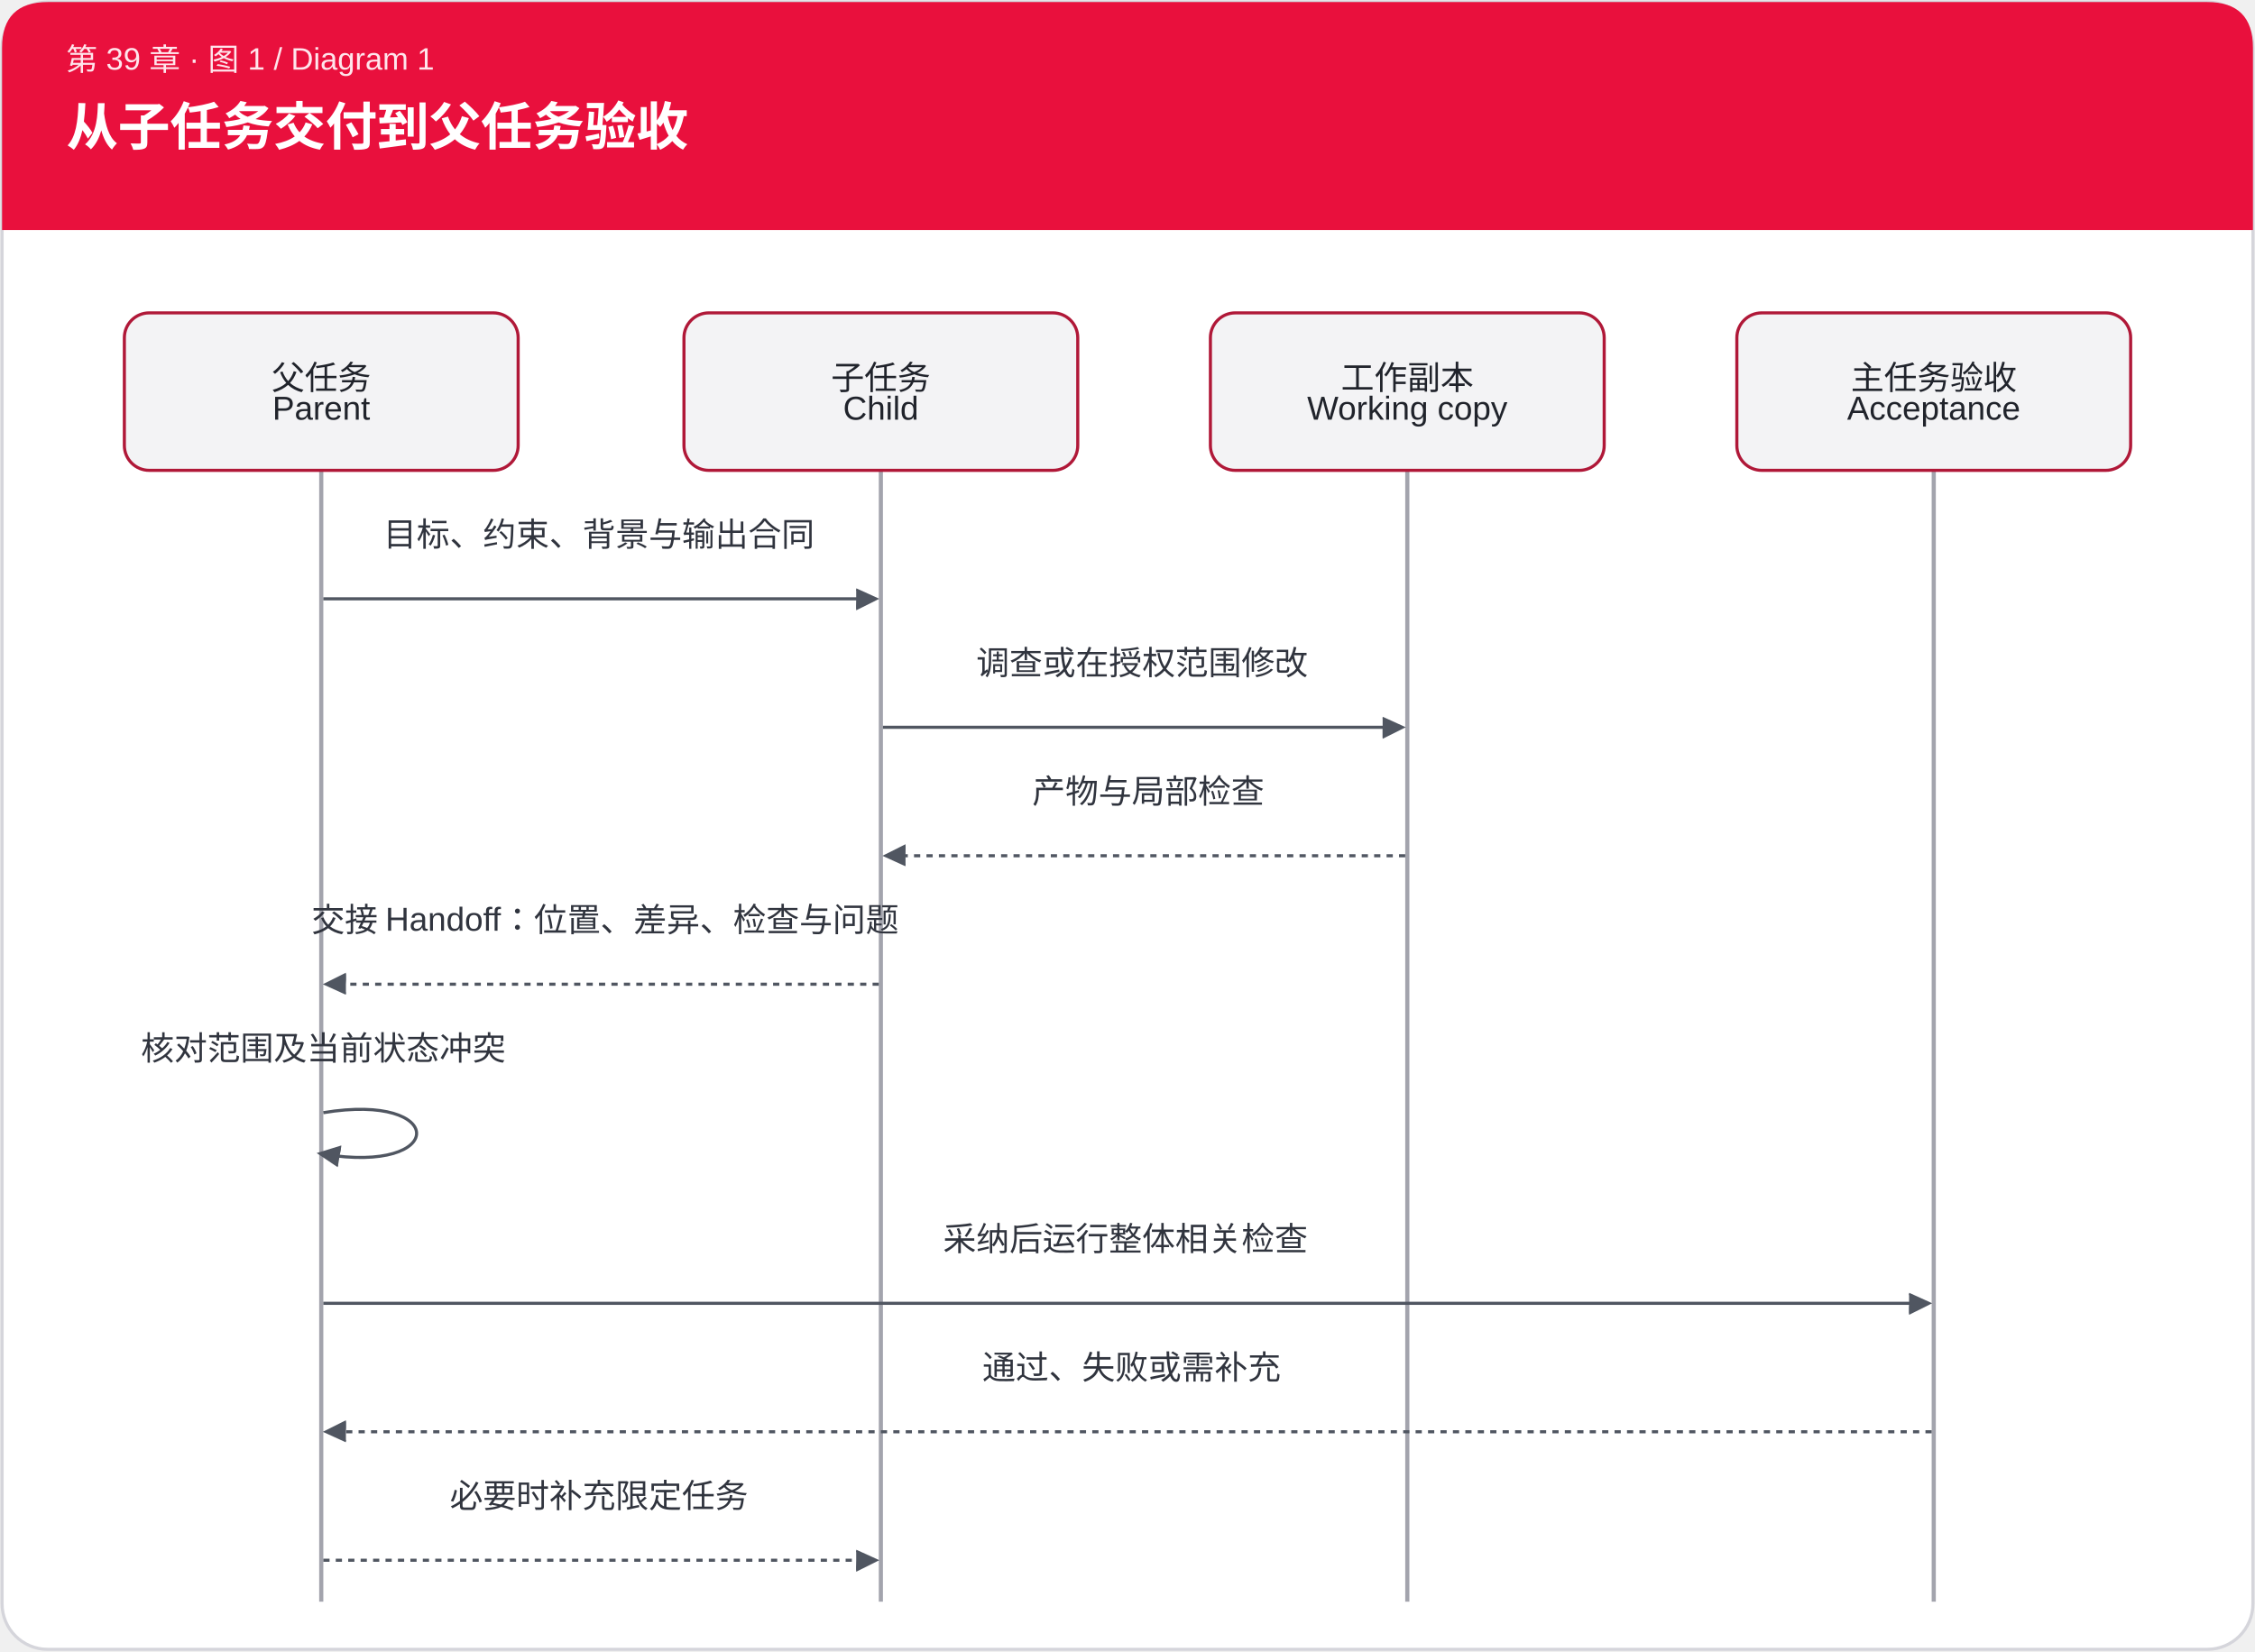
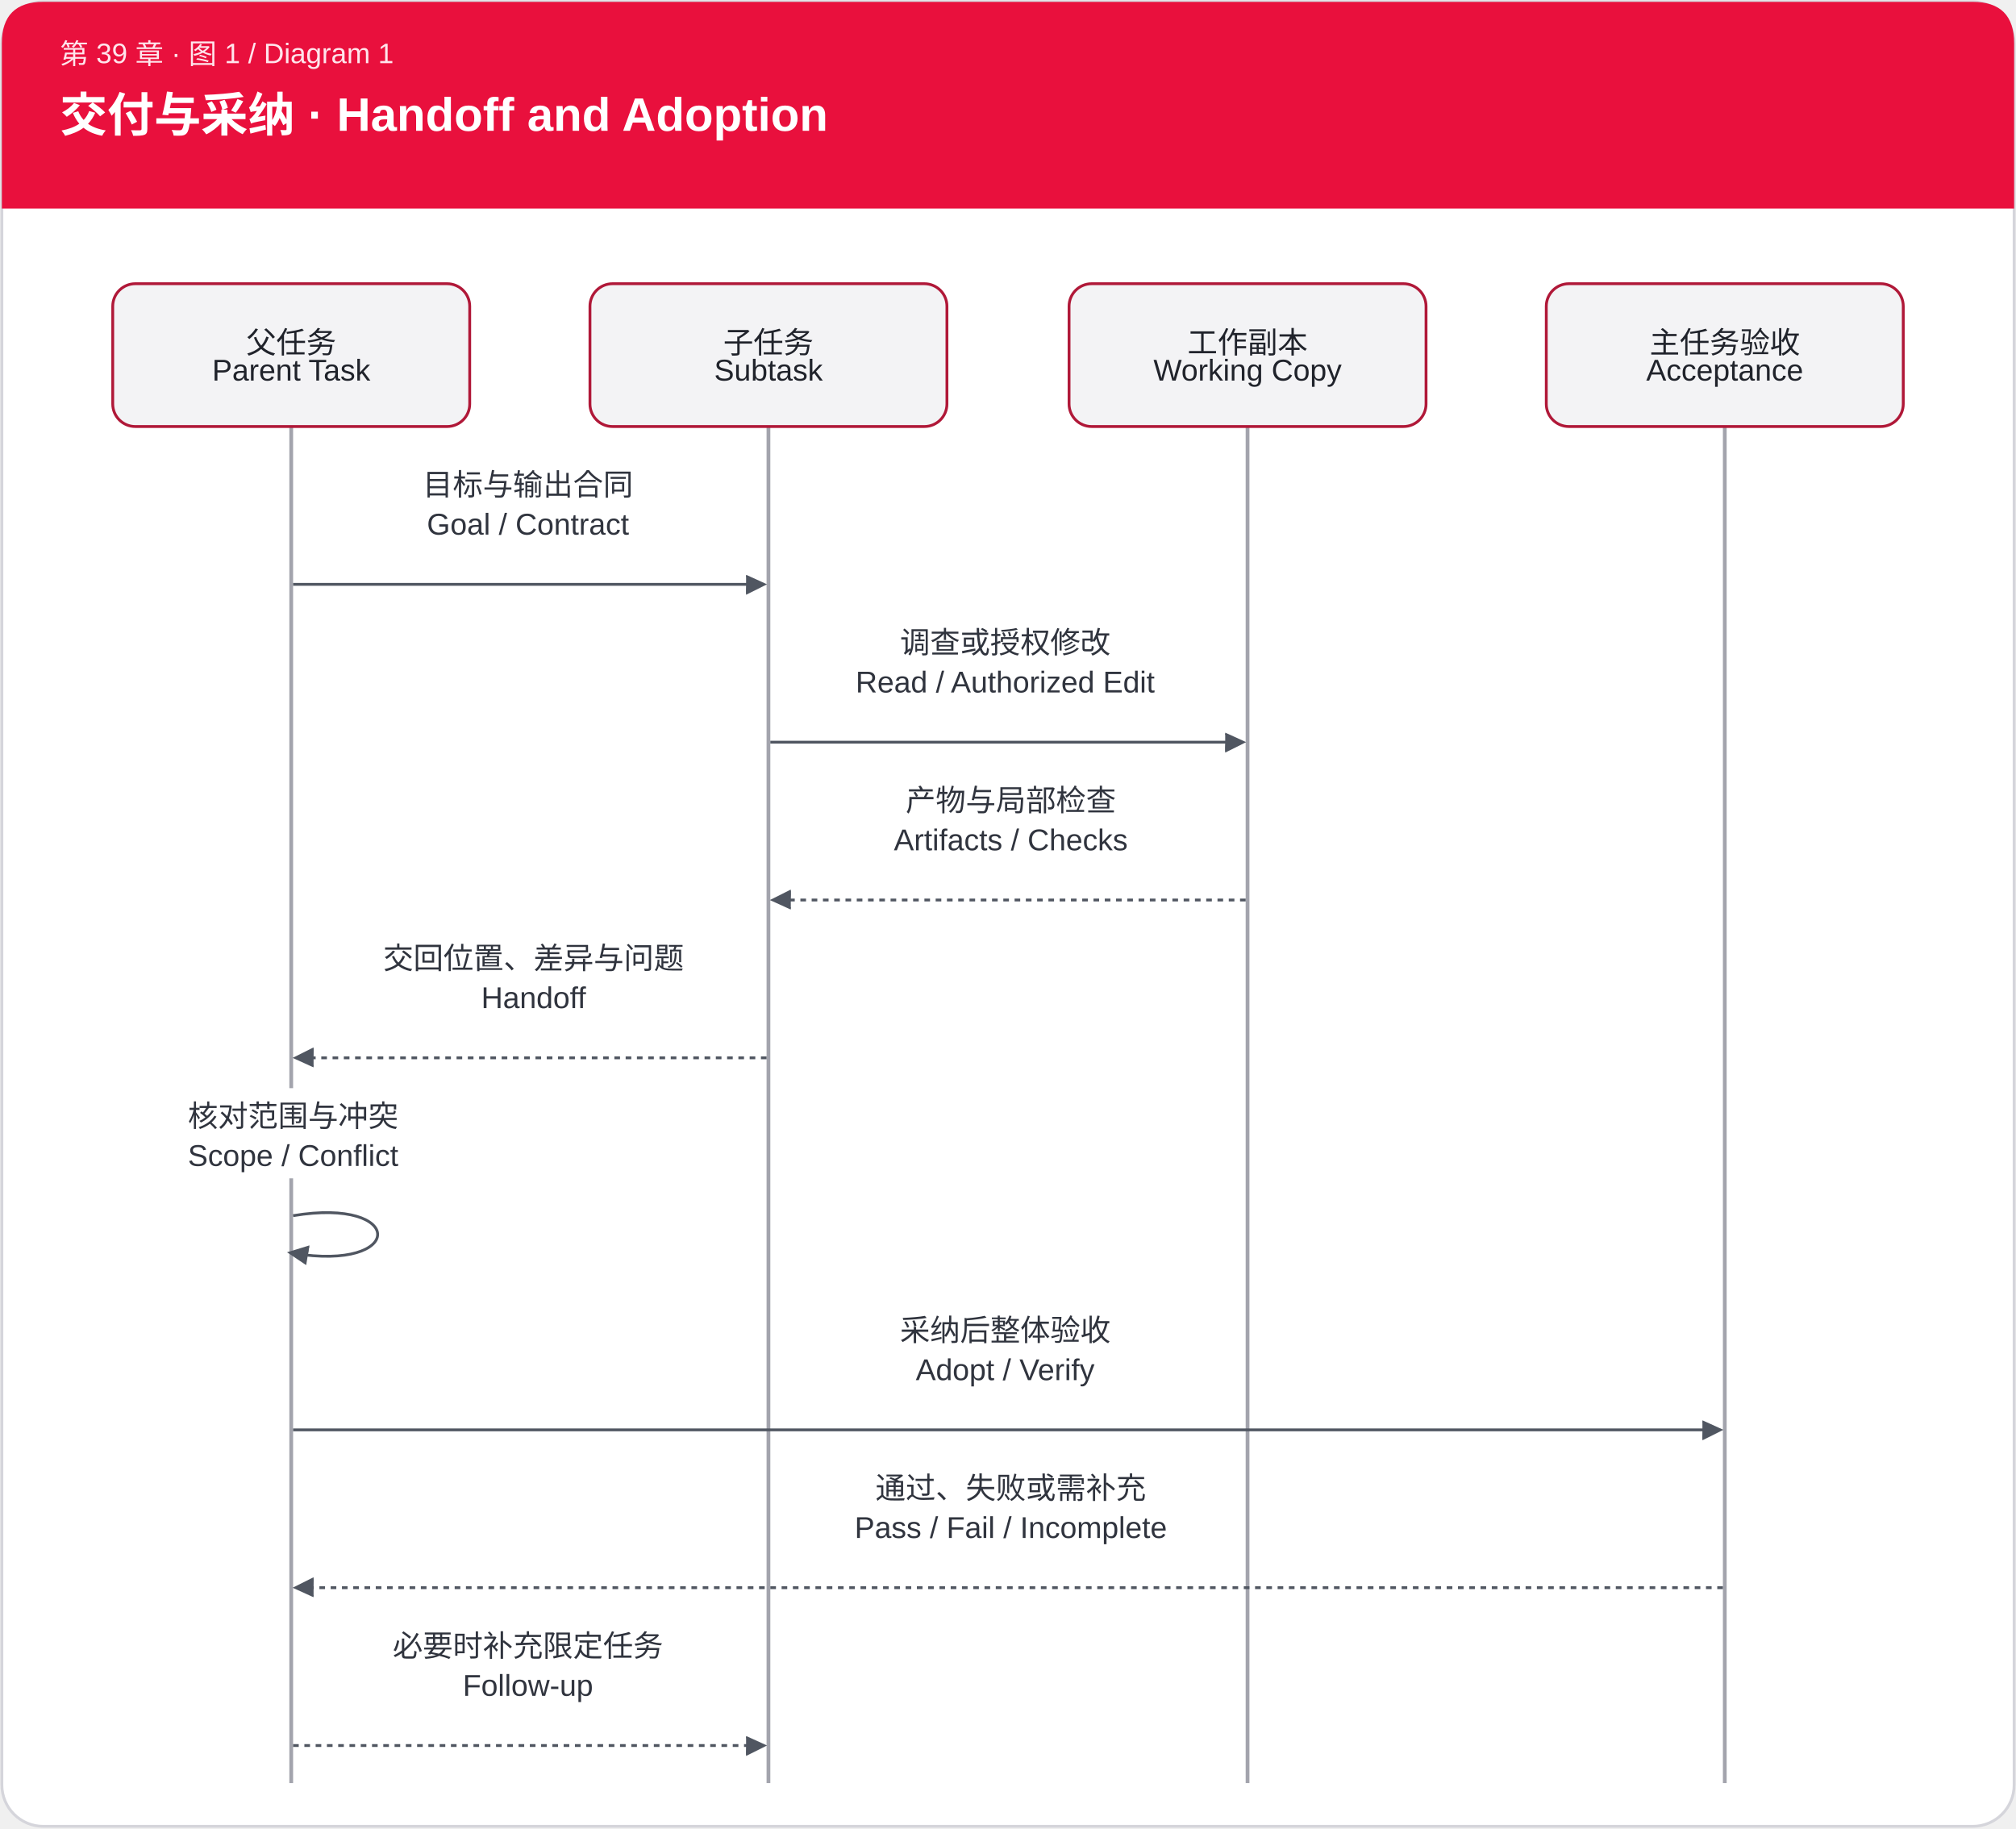
- <svg xmlns="http://www.w3.org/2000/svg" width="1088" height="797" viewBox="0 0 1088 797" role="img" aria-label="从子任务交付到父任务验收">
-   <rect x="1" y="1" width="1086" height="795" rx="22" fill="#fff" stroke="#d5d5db" stroke-width="1.5" />
-   <path d="M23 1H1065Q1087 1 1087 23V111H1V23Q1 1 23 1Z" fill="#e9103d" />
+ <svg xmlns="http://www.w3.org/2000/svg" width="1073" height="973" viewBox="0 0 1073 973" role="img" aria-label="交付与采纳 · Handoff and Adoption">
+   <rect x="1" y="1" width="1071" height="971" rx="22" fill="#fff" stroke="#d5d5db" stroke-width="1.5" />
+   <path d="M23 1H1050Q1072 1 1072 23V111H1V23Q1 1 23 1Z" fill="#e9103d" />
  <text x="32" y="34" fill="#ffe5ec" font-family="PingFang SC, Arial, sans-serif" font-size="15" font-weight="500">第 39 章 · 图 1 / Diagram 1</text>
-   <text x="32" y="70" fill="#fff" font-family="PingFang SC, Arial, sans-serif" font-size="25" font-weight="600">从子任务交付到父任务验收</text>
-   <svg id="fig39orchestrationandcontinuation1" width="1024" height="642" viewBox="-28 -20 1024 642" role="graphics-document document" aria-roledescription="sequence" x="32" y="131" style="width: 1024px; height: 642px; max-width: none;">
+   <text x="32" y="70" fill="#fff" font-family="PingFang SC, Arial, sans-serif" font-size="25" font-weight="600">交付与采纳 · Handoff and Adoption</text>
+   <svg id="fig39orchestrationandcontinuation1" width="1009" height="818" viewBox="-28 -20 1009 818" role="graphics-document document" aria-roledescription="sequence" x="32" y="131" style="width: 1009px; height: 818px; max-width: none;">
    <g>
-       <line id="actor22" x1="873" y1="76" x2="873" y2="2000" class="actor-line 200" stroke-width="0.5px" stroke="#999" name="V" data-et="life-line" data-id="V" />
-       <g id="root-22" data-et="participant" data-type="participant" data-id="V">
-         <rect x="778" y="0" fill="#eaeaea" stroke="#666" width="190" height="76" name="V" rx="3" ry="3" class="actor actor-top" />
-         <text x="873" y="38" dominant-baseline="central" alignment-baseline="central" class="actor actor-box" style="text-anchor: middle; font-size: 16px; font-weight: 400;">
-           <tspan x="873" dy="-8">主任务验收</tspan>
+       <line id="actor3" x1="858" y1="76" x2="858" y2="2000" class="actor-line 200" stroke-width="0.5px" stroke="#999" name="V" data-et="life-line" data-id="V" />
+       <g id="root-3" data-et="participant" data-type="participant" data-id="V">
+         <rect x="763" y="0" fill="#eaeaea" stroke="#666" width="190" height="76" name="V" rx="3" ry="3" class="actor actor-top" />
+         <text x="858" y="38" dominant-baseline="central" alignment-baseline="central" class="actor actor-box" style="text-anchor: middle; font-size: 16px; font-weight: 400;">
+           <tspan x="858" dy="-8">主任务验收</tspan>
        </text>
-         <text x="873" y="38" dominant-baseline="central" alignment-baseline="central" class="actor actor-box" style="text-anchor: middle; font-size: 16px; font-weight: 400;">
-           <tspan x="873" dy="8">Acceptance</tspan>
+         <text x="858" y="38" dominant-baseline="central" alignment-baseline="central" class="actor actor-box" style="text-anchor: middle; font-size: 16px; font-weight: 400;">
+           <tspan x="858" dy="8">Acceptance</tspan>
        </text>
      </g>
    </g>
    <g>
-       <line id="actor21" x1="619" y1="76" x2="619" y2="2000" class="actor-line 200" stroke-width="0.5px" stroke="#999" name="W" data-et="life-line" data-id="W" />
-       <g id="root-21" data-et="participant" data-type="participant" data-id="W">
-         <rect x="524" y="0" fill="#eaeaea" stroke="#666" width="190" height="76" name="W" rx="3" ry="3" class="actor actor-top" />
-         <text x="619" y="38" dominant-baseline="central" alignment-baseline="central" class="actor actor-box" style="text-anchor: middle; font-size: 16px; font-weight: 400;">
-           <tspan x="619" dy="-8">工作副本</tspan>
+       <line id="actor2" x1="604" y1="76" x2="604" y2="2000" class="actor-line 200" stroke-width="0.5px" stroke="#999" name="W" data-et="life-line" data-id="W" />
+       <g id="root-2" data-et="participant" data-type="participant" data-id="W">
+         <rect x="509" y="0" fill="#eaeaea" stroke="#666" width="190" height="76" name="W" rx="3" ry="3" class="actor actor-top" />
+         <text x="604" y="38" dominant-baseline="central" alignment-baseline="central" class="actor actor-box" style="text-anchor: middle; font-size: 16px; font-weight: 400;">
+           <tspan x="604" dy="-8">工作副本</tspan>
        </text>
-         <text x="619" y="38" dominant-baseline="central" alignment-baseline="central" class="actor actor-box" style="text-anchor: middle; font-size: 16px; font-weight: 400;">
-           <tspan x="619" dy="8">Working copy</tspan>
+         <text x="604" y="38" dominant-baseline="central" alignment-baseline="central" class="actor actor-box" style="text-anchor: middle; font-size: 16px; font-weight: 400;">
+           <tspan x="604" dy="8">Working Copy</tspan>
        </text>
      </g>
    </g>
    <g>
-       <line id="actor20" x1="365" y1="76" x2="365" y2="2000" class="actor-line 200" stroke-width="0.5px" stroke="#999" name="C" data-et="life-line" data-id="C" />
-       <g id="root-20" data-et="participant" data-type="participant" data-id="C">
-         <rect x="270" y="0" fill="#eaeaea" stroke="#666" width="190" height="76" name="C" rx="3" ry="3" class="actor actor-top" />
-         <text x="365" y="38" dominant-baseline="central" alignment-baseline="central" class="actor actor-box" style="text-anchor: middle; font-size: 16px; font-weight: 400;">
-           <tspan x="365" dy="-8">子任务</tspan>
+       <line id="actor1" x1="349" y1="76" x2="349" y2="2000" class="actor-line 200" stroke-width="0.5px" stroke="#999" name="C" data-et="life-line" data-id="C" />
+       <g id="root-1" data-et="participant" data-type="participant" data-id="C">
+         <rect x="254" y="0" fill="#eaeaea" stroke="#666" width="190" height="76" name="C" rx="3" ry="3" class="actor actor-top" />
+         <text x="349" y="38" dominant-baseline="central" alignment-baseline="central" class="actor actor-box" style="text-anchor: middle; font-size: 16px; font-weight: 400;">
+           <tspan x="349" dy="-8">子任务</tspan>
        </text>
-         <text x="365" y="38" dominant-baseline="central" alignment-baseline="central" class="actor actor-box" style="text-anchor: middle; font-size: 16px; font-weight: 400;">
-           <tspan x="365" dy="8">Child</tspan>
+         <text x="349" y="38" dominant-baseline="central" alignment-baseline="central" class="actor actor-box" style="text-anchor: middle; font-size: 16px; font-weight: 400;">
+           <tspan x="349" dy="8">Subtask</tspan>
        </text>
      </g>
    </g>
    <g>
-       <line id="actor19" x1="95" y1="76" x2="95" y2="2000" class="actor-line 200" stroke-width="0.5px" stroke="#999" name="P" data-et="life-line" data-id="P" />
-       <g id="root-19" data-et="participant" data-type="participant" data-id="P">
+       <line id="actor0" x1="95" y1="76" x2="95" y2="2000" class="actor-line 200" stroke-width="0.5px" stroke="#999" name="P" data-et="life-line" data-id="P" />
+       <g id="root-0" data-et="participant" data-type="participant" data-id="P">
        <rect x="0" y="0" fill="#eaeaea" stroke="#666" width="190" height="76" name="P" rx="3" ry="3" class="actor actor-top" />
        <text x="95" y="38" dominant-baseline="central" alignment-baseline="central" class="actor actor-box" style="text-anchor: middle; font-size: 16px; font-weight: 400;">
          <tspan x="95" dy="-8">父任务</tspan>
        </text>
        <text x="95" y="38" dominant-baseline="central" alignment-baseline="central" class="actor actor-box" style="text-anchor: middle; font-size: 16px; font-weight: 400;">
-           <tspan x="95" dy="8">Parent</tspan>
+           <tspan x="95" dy="8">Parent Task</tspan>
        </text>
      </g>
    </g>
    <style>#fig39orchestrationandcontinuation1{font-family:PingFang SC,Arial,sans-serif;font-size:20px;fill:#20232b;}@keyframes edge-animation-frame{from{stroke-dashoffset:0;}}@keyframes dash{to{stroke-dashoffset:0;}}#fig39orchestrationandcontinuation1 .edge-animation-slow{stroke-dasharray:9,5!important;stroke-dashoffset:900;animation:dash 50s linear infinite;stroke-linecap:round;}#fig39orchestrationandcontinuation1 .edge-animation-fast{stroke-dasharray:9,5!important;stroke-dashoffset:900;animation:dash 20s linear infinite;stroke-linecap:round;}#fig39orchestrationandcontinuation1 .error-icon{fill:#ffffff;}#fig39orchestrationandcontinuation1 .error-text{fill:#20232b;stroke:#20232b;}#fig39orchestrationandcontinuation1 .edge-thickness-normal{stroke-width:1px;}#fig39orchestrationandcontinuation1 .edge-thickness-thick{stroke-width:3.5px;}#fig39orchestrationandcontinuation1 .edge-pattern-solid{stroke-dasharray:0;}#fig39orchestrationandcontinuation1 .edge-thickness-invisible{stroke-width:0;fill:none;}#fig39orchestrationandcontinuation1 .edge-pattern-dashed{stroke-dasharray:3;}#fig39orchestrationandcontinuation1 .edge-pattern-dotted{stroke-dasharray:2;}#fig39orchestrationandcontinuation1 .marker{fill:#505661;stroke:#505661;}#fig39orchestrationandcontinuation1 .marker.cross{stroke:#505661;}#fig39orchestrationandcontinuation1 svg{font-family:PingFang SC,Arial,sans-serif;font-size:20px;}#fig39orchestrationandcontinuation1 p{margin:0;}#fig39orchestrationandcontinuation1 .actor{stroke:#b01838;fill:#f3f3f5;stroke-width:1;}#fig39orchestrationandcontinuation1 rect.actor.outer-path[data-look="neo"]{filter:drop-shadow( 1px 2px 2px rgba(185,185,185,1));}#fig39orchestrationandcontinuation1 rect.note[data-look="neo"]{stroke:#e7a3b2;fill:#fff1f4;filter:drop-shadow( 1px 2px 2px rgba(185,185,185,1));}#fig39orchestrationandcontinuation1 text.actor&gt;tspan{fill:#20232b;stroke:none;}#fig39orchestrationandcontinuation1 .actor-line{stroke:#a3a4ad;}#fig39orchestrationandcontinuation1 .innerArc{stroke-width:1.5;stroke-dasharray:none;}#fig39orchestrationandcontinuation1 .messageLine0{stroke-width:1.5;stroke-dasharray:none;stroke:#505661;}#fig39orchestrationandcontinuation1 .messageLine1{stroke-width:1.5;stroke-dasharray:2,2;stroke:#505661;}#fig39orchestrationandcontinuation1 [id$="-arrowhead"] path{fill:#505661;stroke:#505661;}#fig39orchestrationandcontinuation1 .sequenceNumber{fill:#afa99e;}#fig39orchestrationandcontinuation1 [id$="-sequencenumber"]{fill:#505661;}#fig39orchestrationandcontinuation1 [id$="-crosshead"] path{fill:#505661;stroke:#505661;}#fig39orchestrationandcontinuation1 .messageText{fill:#30343e;stroke:none;}#fig39orchestrationandcontinuation1 .labelBox{stroke:#e91c46;fill:#fff0f3;filter:none;}#fig39orchestrationandcontinuation1 .labelText,#fig39orchestrationandcontinuation1 .labelText&gt;tspan{fill:#20232b;stroke:none;}#fig39orchestrationandcontinuation1 .loopText,#fig39orchestrationandcontinuation1 .loopText&gt;tspan{fill:#20232b;stroke:none;}#fig39orchestrationandcontinuation1 .sectionTitle,#fig39orchestrationandcontinuation1 .sectionTitle&gt;tspan{fill:#20232b;stroke:none;}#fig39orchestrationandcontinuation1 .loopLine{stroke-width:2px;stroke-dasharray:2,2;stroke:#e91c46;fill:#e91c46;}#fig39orchestrationandcontinuation1 .note{stroke:#e7a3b2;fill:#fff1f4;}#fig39orchestrationandcontinuation1 .noteText,#fig39orchestrationandcontinuation1 .noteText&gt;tspan{fill:#30343e;stroke:none;font-weight:normal;}#fig39orchestrationandcontinuation1 .activation0{fill:#f9d5de;stroke:#b01838;}#fig39orchestrationandcontinuation1 .activation1{fill:#f9d5de;stroke:#b01838;}#fig39orchestrationandcontinuation1 .activation2{fill:#f9d5de;stroke:#b01838;}#fig39orchestrationandcontinuation1 .actorPopupMenu{position:absolute;}#fig39orchestrationandcontinuation1 .actorPopupMenuPanel{position:absolute;fill:#f3f3f5;box-shadow:0px 8px 16px 0px rgba(0,0,0,0.2);filter:drop-shadow(3px 5px 2px rgb(0 0 0 / 0.4));}#fig39orchestrationandcontinuation1 .actor-man circle,#fig39orchestrationandcontinuation1 line{fill:#f3f3f5;stroke-width:2px;}#fig39orchestrationandcontinuation1 g rect.rect{filter:drop-shadow( 1px 2px 2px rgba(185,185,185,1));stroke:#9b9da5;}#fig39orchestrationandcontinuation1 .node .neo-node{stroke:#9b9da5;}#fig39orchestrationandcontinuation1 [data-look="neo"].node rect,#fig39orchestrationandcontinuation1 [data-look="neo"].cluster rect,#fig39orchestrationandcontinuation1 [data-look="neo"].node polygon{stroke:url(#fig39orchestrationandcontinuation1-gradient);filter:drop-shadow( 1px 2px 2px rgba(185,185,185,1));}#fig39orchestrationandcontinuation1 [data-look="neo"].swimlane.cluster rect{filter:none;}#fig39orchestrationandcontinuation1 [data-look="neo"].node path{stroke:url(#fig39orchestrationandcontinuation1-gradient);stroke-width:1px;}#fig39orchestrationandcontinuation1 [data-look="neo"].node .outer-path{filter:drop-shadow( 1px 2px 2px rgba(185,185,185,1));}#fig39orchestrationandcontinuation1 [data-look="neo"].node .neo-line path{stroke:#9b9da5;filter:none;}#fig39orchestrationandcontinuation1 [data-look="neo"].node circle{stroke:url(#fig39orchestrationandcontinuation1-gradient);filter:drop-shadow( 1px 2px 2px rgba(185,185,185,1));}#fig39orchestrationandcontinuation1 [data-look="neo"].node circle .state-start{fill:#000000;}#fig39orchestrationandcontinuation1 [data-look="neo"].icon-shape .icon{fill:url(#fig39orchestrationandcontinuation1-gradient);filter:drop-shadow( 1px 2px 2px rgba(185,185,185,1));}#fig39orchestrationandcontinuation1 [data-look="neo"].icon-shape .icon-neo path{stroke:url(#fig39orchestrationandcontinuation1-gradient);filter:drop-shadow( 1px 2px 2px rgba(185,185,185,1));}#fig39orchestrationandcontinuation1 .node rect,#fig39orchestrationandcontinuation1 .node .label-container{rx:14px;ry:14px;stroke-width:1.5px;}#fig39orchestrationandcontinuation1 .node polygon,#fig39orchestrationandcontinuation1 .node path{stroke-width:1.5px;}#fig39orchestrationandcontinuation1 .cluster rect{rx:18px;ry:18px;stroke-width:1.6px;}#fig39orchestrationandcontinuation1 .nodeLabel,#fig39orchestrationandcontinuation1 .label{line-height:1.42;font-weight:550;}#fig39orchestrationandcontinuation1 .cluster-label{font-weight:650;}#fig39orchestrationandcontinuation1 .edgeLabel{font-size:18px;font-weight:500;}#fig39orchestrationandcontinuation1 .flowchart-link{stroke-width:1.8px;}#fig39orchestrationandcontinuation1 .node.focus rect,#fig39orchestrationandcontinuation1 .node.focus polygon,#fig39orchestrationandcontinuation1 .node.focus path{fill:rgb(233, 16, 61)!important;stroke:rgb(233, 16, 61)!important;}#fig39orchestrationandcontinuation1 .node.focus .nodeLabel,#fig39orchestrationandcontinuation1 .node.focus p,#fig39orchestrationandcontinuation1 .node.focus span{color:rgb(255, 255, 255)!important;fill:rgb(255, 255, 255)!important;}#fig39orchestrationandcontinuation1 .node.boundary rect,#fig39orchestrationandcontinuation1 .node.boundary polygon{fill:rgb(255, 240, 243)!important;stroke:rgb(233, 28, 70)!important;}#fig39orchestrationandcontinuation1 .actor{rx:12px;ry:12px;stroke-width:1.5px;}#fig39orchestrationandcontinuation1 .messageText,#fig39orchestrationandcontinuation1 .noteText{font-weight:500;}#fig39orchestrationandcontinuation1 :root{--mermaid-font-family:"trebuchet ms",verdana,arial,sans-serif;}</style>
    <g />
    <defs>
      <symbol id="fig39orchestrationandcontinuation1-computer" width="24" height="24">
        <path transform="scale(.5)" d="M2 2v13h20v-13h-20zm18 11h-16v-9h16v9zm-10.228 6l.466-1h3.524l.467 1h-4.457zm14.228 3h-24l2-6h2.104l-1.33 4h18.45l-1.297-4h2.073l2 6zm-5-10h-14v-7h14v7z" />
      </symbol>
    </defs>
    <defs>
      <symbol id="fig39orchestrationandcontinuation1-database" fill-rule="evenodd" clip-rule="evenodd">
        <path transform="scale(.5)" d="M12.258.001l.256.004.255.005.253.008.251.01.249.012.247.015.246.016.242.019.241.02.239.023.236.024.233.027.231.028.229.031.225.032.223.034.22.036.217.038.214.04.211.041.208.043.205.045.201.046.198.048.194.05.191.051.187.053.183.054.18.056.175.057.172.059.168.06.163.061.16.063.155.064.15.066.074.033.073.033.071.034.07.034.069.035.068.035.067.035.066.035.064.036.064.036.062.036.06.036.06.037.058.037.058.037.055.038.055.038.053.038.052.038.051.039.05.039.048.039.047.039.045.04.044.04.043.04.041.04.04.041.039.041.037.041.036.041.034.041.033.042.032.042.03.042.029.042.027.042.026.043.024.043.023.043.021.043.02.043.018.044.017.043.015.044.013.044.012.044.011.045.009.044.007.045.006.045.004.045.002.045.001.045v17l-.001.045-.002.045-.004.045-.006.045-.007.045-.009.044-.011.045-.012.044-.013.044-.015.044-.017.043-.018.044-.02.043-.021.043-.023.043-.024.043-.026.043-.027.042-.029.042-.03.042-.032.042-.033.042-.034.041-.036.041-.037.041-.039.041-.04.041-.041.04-.043.04-.044.04-.045.04-.047.039-.048.039-.05.039-.051.039-.052.038-.053.038-.055.038-.055.038-.058.037-.058.037-.06.037-.06.036-.062.036-.064.036-.064.036-.066.035-.067.035-.068.035-.069.035-.07.034-.071.034-.073.033-.074.033-.15.066-.155.064-.16.063-.163.061-.168.06-.172.059-.175.057-.18.056-.183.054-.187.053-.191.051-.194.05-.198.048-.201.046-.205.045-.208.043-.211.041-.214.04-.217.038-.22.036-.223.034-.225.032-.229.031-.231.028-.233.027-.236.024-.239.023-.241.02-.242.019-.246.016-.247.015-.249.012-.251.01-.253.008-.255.005-.256.004-.258.001-.258-.001-.256-.004-.255-.005-.253-.008-.251-.01-.249-.012-.247-.015-.245-.016-.243-.019-.241-.02-.238-.023-.236-.024-.234-.027-.231-.028-.228-.031-.226-.032-.223-.034-.22-.036-.217-.038-.214-.04-.211-.041-.208-.043-.204-.045-.201-.046-.198-.048-.195-.05-.19-.051-.187-.053-.184-.054-.179-.056-.176-.057-.172-.059-.167-.06-.164-.061-.159-.063-.155-.064-.151-.066-.074-.033-.072-.033-.072-.034-.07-.034-.069-.035-.068-.035-.067-.035-.066-.035-.064-.036-.063-.036-.062-.036-.061-.036-.06-.037-.058-.037-.057-.037-.056-.038-.055-.038-.053-.038-.052-.038-.051-.039-.049-.039-.049-.039-.046-.039-.046-.04-.044-.04-.043-.04-.041-.04-.04-.041-.039-.041-.037-.041-.036-.041-.034-.041-.033-.042-.032-.042-.03-.042-.029-.042-.027-.042-.026-.043-.024-.043-.023-.043-.021-.043-.02-.043-.018-.044-.017-.043-.015-.044-.013-.044-.012-.044-.011-.045-.009-.044-.007-.045-.006-.045-.004-.045-.002-.045-.001-.045v-17l.001-.045.002-.045.004-.045.006-.045.007-.045.009-.044.011-.045.012-.044.013-.044.015-.044.017-.043.018-.044.02-.043.021-.043.023-.043.024-.043.026-.043.027-.042.029-.042.03-.042.032-.042.033-.042.034-.041.036-.041.037-.041.039-.041.04-.041.041-.04.043-.04.044-.04.046-.04.046-.039.049-.039.049-.039.051-.039.052-.038.053-.038.055-.038.056-.038.057-.037.058-.037.06-.037.061-.036.062-.036.063-.036.064-.036.066-.035.067-.035.068-.035.069-.035.07-.034.072-.034.072-.033.074-.033.151-.066.155-.064.159-.063.164-.061.167-.06.172-.059.176-.057.179-.056.184-.054.187-.053.19-.051.195-.05.198-.048.201-.046.204-.045.208-.043.211-.041.214-.04.217-.038.22-.036.223-.034.226-.032.228-.031.231-.028.234-.027.236-.024.238-.023.241-.02.243-.019.245-.016.247-.015.249-.012.251-.01.253-.008.255-.005.256-.004.258-.001.258.001zm-9.258 20.499v.01l.001.021.003.021.004.022.005.021.006.022.007.022.009.023.01.022.011.023.012.023.013.023.015.023.016.024.017.023.018.024.019.024.021.024.022.025.023.024.024.025.052.049.056.05.061.051.066.051.07.051.075.051.079.052.084.052.088.052.092.052.097.052.102.051.105.052.11.052.114.051.119.051.123.051.127.05.131.05.135.05.139.048.144.049.147.047.152.047.155.047.16.045.163.045.167.043.171.043.176.041.178.041.183.039.187.039.19.037.194.035.197.035.202.033.204.031.209.03.212.029.216.027.219.025.222.024.226.021.23.02.233.018.236.016.24.015.243.012.246.01.249.008.253.005.256.004.259.001.26-.001.257-.004.254-.005.25-.008.247-.011.244-.012.241-.014.237-.016.233-.018.231-.021.226-.021.224-.024.22-.026.216-.027.212-.028.21-.031.205-.031.202-.034.198-.034.194-.036.191-.037.187-.039.183-.04.179-.04.175-.042.172-.043.168-.044.163-.045.16-.046.155-.046.152-.047.148-.048.143-.049.139-.049.136-.05.131-.05.126-.05.123-.051.118-.052.114-.051.11-.052.106-.052.101-.052.096-.052.092-.052.088-.053.083-.051.079-.052.074-.052.07-.051.065-.051.06-.051.056-.05.051-.05.023-.024.023-.025.021-.024.02-.024.019-.024.018-.024.017-.024.015-.023.014-.024.013-.023.012-.023.01-.023.01-.022.008-.022.006-.022.006-.022.004-.022.004-.021.001-.021.001-.021v-4.127l-.077.055-.08.053-.083.054-.085.053-.087.052-.09.052-.093.051-.095.05-.097.05-.1.049-.102.049-.105.048-.106.047-.109.047-.111.046-.114.045-.115.045-.118.044-.12.043-.122.042-.124.042-.126.041-.128.04-.13.04-.132.038-.134.038-.135.037-.138.037-.139.035-.142.035-.143.034-.144.033-.147.032-.148.031-.15.03-.151.03-.153.029-.154.027-.156.027-.158.026-.159.025-.161.024-.162.023-.163.022-.165.021-.166.02-.167.019-.169.018-.169.017-.171.016-.173.015-.173.014-.175.013-.175.012-.177.011-.178.01-.179.008-.179.008-.181.006-.182.005-.182.004-.184.003-.184.002h-.37l-.184-.002-.184-.003-.182-.004-.182-.005-.181-.006-.179-.008-.179-.008-.178-.01-.176-.011-.176-.012-.175-.013-.173-.014-.172-.015-.171-.016-.17-.017-.169-.018-.167-.019-.166-.02-.165-.021-.163-.022-.162-.023-.161-.024-.159-.025-.157-.026-.156-.027-.155-.027-.153-.029-.151-.03-.15-.03-.148-.031-.146-.032-.145-.033-.143-.034-.141-.035-.14-.035-.137-.037-.136-.037-.134-.038-.132-.038-.13-.04-.128-.04-.126-.041-.124-.042-.122-.042-.12-.044-.117-.043-.116-.045-.113-.045-.112-.046-.109-.047-.106-.047-.105-.048-.102-.049-.1-.049-.097-.05-.095-.05-.093-.052-.09-.051-.087-.052-.085-.053-.083-.054-.08-.054-.077-.054v4.127zm0-5.654v.011l.001.021.003.021.004.021.005.022.006.022.007.022.009.022.01.022.011.023.012.023.013.023.015.024.016.023.017.024.018.024.019.024.021.024.022.024.023.025.024.024.052.05.056.05.061.05.066.051.07.051.075.052.079.051.084.052.088.052.092.052.097.052.102.052.105.052.11.051.114.051.119.052.123.05.127.051.131.05.135.049.139.049.144.048.147.048.152.047.155.046.16.045.163.045.167.044.171.042.176.042.178.04.183.04.187.038.19.037.194.036.197.034.202.033.204.032.209.03.212.028.216.027.219.025.222.024.226.022.23.02.233.018.236.016.24.014.243.012.246.01.249.008.253.006.256.003.259.001.26-.001.257-.003.254-.006.25-.008.247-.01.244-.012.241-.015.237-.016.233-.018.231-.02.226-.022.224-.024.22-.025.216-.027.212-.029.21-.03.205-.032.202-.033.198-.035.194-.036.191-.037.187-.039.183-.039.179-.041.175-.042.172-.043.168-.044.163-.045.16-.045.155-.047.152-.047.148-.048.143-.048.139-.05.136-.049.131-.05.126-.051.123-.051.118-.051.114-.052.11-.052.106-.052.101-.052.096-.052.092-.052.088-.052.083-.052.079-.052.074-.051.07-.052.065-.051.06-.05.056-.051.051-.049.023-.025.023-.024.021-.025.02-.024.019-.024.018-.024.017-.024.015-.023.014-.023.013-.024.012-.022.01-.023.01-.023.008-.022.006-.022.006-.022.004-.021.004-.022.001-.021.001-.021v-4.139l-.077.054-.08.054-.083.054-.085.052-.087.053-.09.051-.093.051-.095.051-.097.05-.1.049-.102.049-.105.048-.106.047-.109.047-.111.046-.114.045-.115.044-.118.044-.12.044-.122.042-.124.042-.126.041-.128.04-.13.039-.132.039-.134.038-.135.037-.138.036-.139.036-.142.035-.143.033-.144.033-.147.033-.148.031-.15.03-.151.03-.153.028-.154.028-.156.027-.158.026-.159.025-.161.024-.162.023-.163.022-.165.021-.166.02-.167.019-.169.018-.169.017-.171.016-.173.015-.173.014-.175.013-.175.012-.177.011-.178.009-.179.009-.179.007-.181.007-.182.005-.182.004-.184.003-.184.002h-.37l-.184-.002-.184-.003-.182-.004-.182-.005-.181-.007-.179-.007-.179-.009-.178-.009-.176-.011-.176-.012-.175-.013-.173-.014-.172-.015-.171-.016-.17-.017-.169-.018-.167-.019-.166-.02-.165-.021-.163-.022-.162-.023-.161-.024-.159-.025-.157-.026-.156-.027-.155-.028-.153-.028-.151-.03-.15-.03-.148-.031-.146-.033-.145-.033-.143-.033-.141-.035-.14-.036-.137-.036-.136-.037-.134-.038-.132-.039-.13-.039-.128-.04-.126-.041-.124-.042-.122-.043-.12-.043-.117-.044-.116-.044-.113-.046-.112-.046-.109-.046-.106-.047-.105-.048-.102-.049-.1-.049-.097-.05-.095-.051-.093-.051-.09-.051-.087-.053-.085-.052-.083-.054-.08-.054-.077-.054v4.139zm0-5.666v.011l.001.02.003.022.004.021.005.022.006.021.007.022.009.023.01.022.011.023.012.023.013.023.015.023.016.024.017.024.018.023.019.024.021.025.022.024.023.024.024.025.052.05.056.05.061.05.066.051.07.051.075.052.079.051.084.052.088.052.092.052.097.052.102.052.105.051.11.052.114.051.119.051.123.051.127.05.131.05.135.05.139.049.144.048.147.048.152.047.155.046.16.045.163.045.167.043.171.043.176.042.178.04.183.04.187.038.19.037.194.036.197.034.202.033.204.032.209.03.212.028.216.027.219.025.222.024.226.021.23.02.233.018.236.017.24.014.243.012.246.01.249.008.253.006.256.003.259.001.26-.001.257-.003.254-.006.25-.008.247-.01.244-.013.241-.014.237-.016.233-.018.231-.02.226-.022.224-.024.22-.025.216-.027.212-.029.21-.03.205-.032.202-.033.198-.035.194-.036.191-.037.187-.039.183-.039.179-.041.175-.042.172-.043.168-.044.163-.045.16-.045.155-.047.152-.047.148-.048.143-.049.139-.049.136-.049.131-.051.126-.05.123-.051.118-.052.114-.051.11-.052.106-.052.101-.052.096-.052.092-.052.088-.052.083-.052.079-.052.074-.052.07-.051.065-.051.06-.051.056-.05.051-.049.023-.025.023-.025.021-.024.02-.024.019-.024.018-.024.017-.024.015-.023.014-.024.013-.023.012-.023.01-.022.01-.023.008-.022.006-.022.006-.022.004-.022.004-.021.001-.021.001-.021v-4.153l-.077.054-.08.054-.083.053-.085.053-.087.053-.09.051-.093.051-.095.051-.097.05-.1.049-.102.048-.105.048-.106.048-.109.046-.111.046-.114.046-.115.044-.118.044-.12.043-.122.043-.124.042-.126.041-.128.04-.13.039-.132.039-.134.038-.135.037-.138.036-.139.036-.142.034-.143.034-.144.033-.147.032-.148.032-.15.03-.151.03-.153.028-.154.028-.156.027-.158.026-.159.024-.161.024-.162.023-.163.023-.165.021-.166.02-.167.019-.169.018-.169.017-.171.016-.173.015-.173.014-.175.013-.175.012-.177.01-.178.01-.179.009-.179.007-.181.006-.182.006-.182.004-.184.003-.184.001-.185.001-.185-.001-.184-.001-.184-.003-.182-.004-.182-.006-.181-.006-.179-.007-.179-.009-.178-.01-.176-.01-.176-.012-.175-.013-.173-.014-.172-.015-.171-.016-.17-.017-.169-.018-.167-.019-.166-.02-.165-.021-.163-.023-.162-.023-.161-.024-.159-.024-.157-.026-.156-.027-.155-.028-.153-.028-.151-.03-.15-.03-.148-.032-.146-.032-.145-.033-.143-.034-.141-.034-.14-.036-.137-.036-.136-.037-.134-.038-.132-.039-.13-.039-.128-.041-.126-.041-.124-.041-.122-.043-.12-.043-.117-.044-.116-.044-.113-.046-.112-.046-.109-.046-.106-.048-.105-.048-.102-.048-.1-.05-.097-.049-.095-.051-.093-.051-.09-.052-.087-.052-.085-.053-.083-.053-.08-.054-.077-.054v4.153zm8.74-8.179l-.257.004-.254.005-.25.008-.247.011-.244.012-.241.014-.237.016-.233.018-.231.021-.226.022-.224.023-.22.026-.216.027-.212.028-.21.031-.205.032-.202.033-.198.034-.194.036-.191.038-.187.038-.183.04-.179.041-.175.042-.172.043-.168.043-.163.045-.16.046-.155.046-.152.048-.148.048-.143.048-.139.049-.136.05-.131.05-.126.051-.123.051-.118.051-.114.052-.11.052-.106.052-.101.052-.096.052-.092.052-.088.052-.083.052-.079.052-.074.051-.07.052-.065.051-.06.05-.056.05-.051.05-.023.025-.023.024-.021.024-.02.025-.019.024-.018.024-.017.023-.015.024-.014.023-.013.023-.012.023-.01.023-.01.022-.008.022-.006.023-.006.021-.004.022-.004.021-.001.021-.001.021.001.021.001.021.004.021.004.022.006.021.006.023.008.022.01.022.01.023.012.023.013.023.014.023.015.024.017.023.018.024.019.024.02.025.021.024.023.024.023.025.051.05.056.05.06.05.065.051.07.052.074.051.079.052.083.052.088.052.092.052.096.052.101.052.106.052.11.052.114.052.118.051.123.051.126.051.131.05.136.05.139.049.143.048.148.048.152.048.155.046.16.046.163.045.168.043.172.043.175.042.179.041.183.04.187.038.191.038.194.036.198.034.202.033.205.032.21.031.212.028.216.027.22.026.224.023.226.022.231.021.233.018.237.016.241.014.244.012.247.011.25.008.254.005.257.004.26.001.26-.001.257-.004.254-.005.25-.008.247-.011.244-.012.241-.014.237-.016.233-.018.231-.021.226-.022.224-.023.22-.026.216-.027.212-.028.21-.031.205-.032.202-.033.198-.034.194-.036.191-.038.187-.038.183-.04.179-.041.175-.042.172-.043.168-.043.163-.045.16-.046.155-.046.152-.048.148-.048.143-.048.139-.049.136-.05.131-.05.126-.051.123-.051.118-.051.114-.052.11-.052.106-.052.101-.052.096-.052.092-.052.088-.052.083-.052.079-.052.074-.051.07-.052.065-.051.06-.05.056-.05.051-.05.023-.025.023-.024.021-.024.02-.025.019-.024.018-.024.017-.023.015-.024.014-.023.013-.023.012-.023.01-.023.01-.022.008-.022.006-.023.006-.021.004-.022.004-.021.001-.021.001-.021-.001-.021-.001-.021-.004-.021-.004-.022-.006-.021-.006-.023-.008-.022-.01-.022-.01-.023-.012-.023-.013-.023-.014-.023-.015-.024-.017-.023-.018-.024-.019-.024-.02-.025-.021-.024-.023-.024-.023-.025-.051-.05-.056-.05-.06-.05-.065-.051-.07-.052-.074-.051-.079-.052-.083-.052-.088-.052-.092-.052-.096-.052-.101-.052-.106-.052-.11-.052-.114-.052-.118-.051-.123-.051-.126-.051-.131-.05-.136-.05-.139-.049-.143-.048-.148-.048-.152-.048-.155-.046-.16-.046-.163-.045-.168-.043-.172-.043-.175-.042-.179-.041-.183-.04-.187-.038-.191-.038-.194-.036-.198-.034-.202-.033-.205-.032-.21-.031-.212-.028-.216-.027-.22-.026-.224-.023-.226-.022-.231-.021-.233-.018-.237-.016-.241-.014-.244-.012-.247-.011-.25-.008-.254-.005-.257-.004-.26-.001-.26.001z" />
      </symbol>
    </defs>
    <defs>
      <symbol id="fig39orchestrationandcontinuation1-clock" width="24" height="24">
        <path transform="scale(.5)" d="M12 2c5.514 0 10 4.486 10 10s-4.486 10-10 10-10-4.486-10-10 4.486-10 10-10zm0-2c-6.627 0-12 5.373-12 12s5.373 12 12 12 12-5.373 12-12-5.373-12-12-12zm5.848 12.459c.202.038.202.333.001.372-1.907.361-6.045 1.111-6.547 1.111-.719 0-1.301-.582-1.301-1.301 0-.512.77-5.447 1.125-7.445.034-.192.312-.181.343.014l.985 6.238 5.394 1.011z" />
      </symbol>
    </defs>
    <defs>
      <marker id="fig39orchestrationandcontinuation1-arrowhead" refX="7.9" refY="5" markerUnits="userSpaceOnUse" markerWidth="12" markerHeight="12" orient="auto-start-reverse">
        <path d="M -1 0 L 10 5 L 0 10 z" />
      </marker>
    </defs>
    <defs>
      <marker id="fig39orchestrationandcontinuation1-crosshead" markerWidth="15" markerHeight="8" orient="auto" refX="4" refY="4.5">
        <path fill="none" stroke="#000000" stroke-width="1pt" d="M 1,2 L 6,7 M 6,2 L 1,7" style="stroke-dasharray: 0, 0;" />
      </marker>
    </defs>
    <defs>
      <marker id="fig39orchestrationandcontinuation1-filled-head" refX="15.5" refY="7" markerWidth="20" markerHeight="28" orient="auto">
        <path d="M 18,7 L9,13 L14,7 L9,1 Z" />
      </marker>
    </defs>
    <defs>
      <marker id="fig39orchestrationandcontinuation1-sequencenumber" refX="15" refY="15" markerWidth="60" markerHeight="40" orient="auto">
        <circle cx="15" cy="15" r="6" />
      </marker>
    </defs>
    <defs>
      <marker id="fig39orchestrationandcontinuation1-solidTopArrowHead" refX="7.9" refY="7.25" markerUnits="userSpaceOnUse" markerWidth="12" markerHeight="12" orient="auto-start-reverse">
        <path d="M 0 0 L 10 8 L 0 8 z" />
      </marker>
    </defs>
    <defs>
      <marker id="fig39orchestrationandcontinuation1-solidBottomArrowHead" refX="7.9" refY="0.75" markerUnits="userSpaceOnUse" markerWidth="12" markerHeight="12" orient="auto-start-reverse">
        <path d="M 0 0 L 10 0 L 0 8 z" />
      </marker>
    </defs>
    <defs>
      <marker id="fig39orchestrationandcontinuation1-stickTopArrowHead" refX="7.5" refY="7" markerUnits="userSpaceOnUse" markerWidth="12" markerHeight="12" orient="auto-start-reverse">
        <path d="M 0 0 L 7 7" stroke="black" stroke-width="1.5" fill="none" />
      </marker>
    </defs>
    <defs>
      <marker id="fig39orchestrationandcontinuation1-stickBottomArrowHead" refX="7.5" refY="0" markerUnits="userSpaceOnUse" markerWidth="12" markerHeight="12" orient="auto-start-reverse">
        <path d="M 0 7 L 7 0" stroke="black" stroke-width="1.5" fill="none" />
      </marker>
    </defs>
-     <text x="229" y="91" text-anchor="middle" dominant-baseline="middle" alignment-baseline="middle" class="messageText" dy="1em" style="font-size: 16px; font-weight: 400;">目标、约束、背景与输出合同</text>
-     <line x1="96" y1="138" x2="361" y2="138" class="messageLine0" data-et="message" data-id="i0" data-from="P" data-to="C" stroke-width="2" stroke="none" marker-end="url(#fig39orchestrationandcontinuation1-arrowhead)" style="fill: none;" />
-     <text x="491" y="153" text-anchor="middle" dominant-baseline="middle" alignment-baseline="middle" class="messageText" dy="1em" style="font-size: 16px; font-weight: 400;">调查或在授权范围修改</text>
-     <line x1="366" y1="200" x2="615" y2="200" class="messageLine0" data-et="message" data-id="i1" data-from="C" data-to="W" stroke-width="2" stroke="none" marker-end="url(#fig39orchestrationandcontinuation1-arrowhead)" style="fill: none;" />
-     <text x="494" y="215" text-anchor="middle" dominant-baseline="middle" alignment-baseline="middle" class="messageText" dy="1em" style="font-size: 16px; font-weight: 400;">产物与局部检查</text>
-     <line x1="618" y1="262" x2="369" y2="262" class="messageLine1" data-et="message" data-id="i2" data-from="W" data-to="C" stroke-width="2" stroke="none" marker-end="url(#fig39orchestrationandcontinuation1-arrowhead)" style="stroke-dasharray: 3, 3; fill: none;" />
-     <text x="232" y="277" text-anchor="middle" dominant-baseline="middle" alignment-baseline="middle" class="messageText" dy="1em" style="font-size: 16px; font-weight: 400;">交接 Handoff：位置、差异、检查与问题</text>
-     <line x1="364" y1="324" x2="99" y2="324" class="messageLine1" data-et="message" data-id="i3" data-from="C" data-to="P" stroke-width="2" stroke="none" marker-end="url(#fig39orchestrationandcontinuation1-arrowhead)" style="stroke-dasharray: 3, 3; fill: none;" />
-     <text x="96" y="339" text-anchor="middle" dominant-baseline="middle" alignment-baseline="middle" class="messageText" dy="1em" style="font-size: 16px; font-weight: 400;">核对范围及当前状态冲突</text>
-     <path d="M 96,386 C 156,376 156,416 96,406" class="messageLine0" data-et="message" data-id="i4" data-from="P" data-to="P" stroke-width="2" stroke="none" marker-end="url(#fig39orchestrationandcontinuation1-arrowhead)" style="fill: none;" />
-     <text x="483" y="431" text-anchor="middle" dominant-baseline="middle" alignment-baseline="middle" class="messageText" dy="1em" style="font-size: 16px; font-weight: 400;">采纳后运行整体相关检查</text>
-     <line x1="96" y1="478" x2="869" y2="478" class="messageLine0" data-et="message" data-id="i5" data-from="P" data-to="V" stroke-width="2" stroke="none" marker-end="url(#fig39orchestrationandcontinuation1-arrowhead)" style="fill: none;" />
-     <text x="486" y="493" text-anchor="middle" dominant-baseline="middle" alignment-baseline="middle" class="messageText" dy="1em" style="font-size: 16px; font-weight: 400;">通过、失败或需补充</text>
-     <line x1="872" y1="540" x2="99" y2="540" class="messageLine1" data-et="message" data-id="i6" data-from="V" data-to="P" stroke-width="2" stroke="none" marker-end="url(#fig39orchestrationandcontinuation1-arrowhead)" style="stroke-dasharray: 3, 3; fill: none;" />
-     <text x="229" y="555" text-anchor="middle" dominant-baseline="middle" alignment-baseline="middle" class="messageText" dy="1em" style="font-size: 16px; font-weight: 400;">必要时补充限定任务</text>
-     <line x1="96" y1="602" x2="361" y2="602" class="messageLine1" data-et="message" data-id="i7" data-from="P" data-to="C" stroke-width="2" stroke="none" marker-end="url(#fig39orchestrationandcontinuation1-arrowhead)" style="stroke-dasharray: 3, 3; fill: none;" />
+     <rect class="message-label-backdrop" x="161" y="92.141" width="120" height="26" fill="#fff" stroke="none" />
+     <text x="221" y="91" text-anchor="middle" dominant-baseline="middle" alignment-baseline="middle" class="messageText" dy="1em" style="font-size: 16px; font-weight: 400;">目标与输出合同</text>
+     <rect class="message-label-backdrop" x="158.211" y="114.141" width="125.578" height="26" fill="#fff" stroke="none" />
+     <text x="221" y="113" text-anchor="middle" dominant-baseline="middle" alignment-baseline="middle" class="messageText" dy="1em" style="font-size: 16px; font-weight: 400;">Goal / Contract</text>
+     <line x1="96" y1="160" x2="345" y2="160" class="messageLine0" data-et="message" data-id="i0" data-from="P" data-to="C" stroke-width="2" stroke="none" marker-end="url(#fig39orchestrationandcontinuation1-arrowhead)" style="fill: none;" />
+     <rect class="message-label-backdrop" x="415" y="176.141" width="120" height="26" fill="#fff" stroke="none" />
+     <text x="475" y="175" text-anchor="middle" dominant-baseline="middle" alignment-baseline="middle" class="messageText" dy="1em" style="font-size: 16px; font-weight: 400;">调查或授权修改</text>
+     <rect class="message-label-backdrop" x="385.617" y="198.141" width="178.766" height="26" fill="#fff" stroke="none" />
+     <text x="475" y="197" text-anchor="middle" dominant-baseline="middle" alignment-baseline="middle" class="messageText" dy="1em" style="font-size: 16px; font-weight: 400;">Read / Authorized Edit</text>
+     <line x1="350" y1="244" x2="600" y2="244" class="messageLine0" data-et="message" data-id="i1" data-from="C" data-to="W" stroke-width="2" stroke="none" marker-end="url(#fig39orchestrationandcontinuation1-arrowhead)" style="fill: none;" />
+     <rect class="message-label-backdrop" x="418" y="260.141" width="120" height="26" fill="#fff" stroke="none" />
+     <text x="478" y="259" text-anchor="middle" dominant-baseline="middle" alignment-baseline="middle" class="messageText" dy="1em" style="font-size: 16px; font-weight: 400;">产物与局部检查</text>
+     <rect class="message-label-backdrop" x="405.531" y="282.141" width="144.938" height="26" fill="#fff" stroke="none" />
+     <text x="478" y="281" text-anchor="middle" dominant-baseline="middle" alignment-baseline="middle" class="messageText" dy="1em" style="font-size: 16px; font-weight: 400;">Artifacts / Checks</text>
+     <line x1="603" y1="328" x2="353" y2="328" class="messageLine1" data-et="message" data-id="i2" data-from="W" data-to="C" stroke-width="2" stroke="none" marker-end="url(#fig39orchestrationandcontinuation1-arrowhead)" style="stroke-dasharray: 3, 3; fill: none;" />
+     <rect class="message-label-backdrop" x="140" y="344.141" width="168" height="26" fill="#fff" stroke="none" />
+     <text x="224" y="343" text-anchor="middle" dominant-baseline="middle" alignment-baseline="middle" class="messageText" dy="1em" style="font-size: 16px; font-weight: 400;">交回位置、差异与问题</text>
+     <rect class="message-label-backdrop" x="190.43" y="366.141" width="67.141" height="26" fill="#fff" stroke="none" />
+     <text x="224" y="365" text-anchor="middle" dominant-baseline="middle" alignment-baseline="middle" class="messageText" dy="1em" style="font-size: 16px; font-weight: 400;">Handoff</text>
+     <line x1="348" y1="412" x2="99" y2="412" class="messageLine1" data-et="message" data-id="i3" data-from="C" data-to="P" stroke-width="2" stroke="none" marker-end="url(#fig39orchestrationandcontinuation1-arrowhead)" style="stroke-dasharray: 3, 3; fill: none;" />
+     <rect class="message-label-backdrop" x="36" y="428.141" width="120" height="26" fill="#fff" stroke="none" />
+     <text x="96" y="427" text-anchor="middle" dominant-baseline="middle" alignment-baseline="middle" class="messageText" dy="1em" style="font-size: 16px; font-weight: 400;">核对范围与冲突</text>
+     <rect class="message-label-backdrop" x="30.305" y="450.141" width="131.391" height="26" fill="#fff" stroke="none" />
+     <text x="96" y="449" text-anchor="middle" dominant-baseline="middle" alignment-baseline="middle" class="messageText" dy="1em" style="font-size: 16px; font-weight: 400;">Scope / Conflict</text>
+     <path d="M 96,496 C 156,486 156,526 96,516" class="messageLine0" data-et="message" data-id="i4" data-from="P" data-to="P" stroke-width="2" stroke="none" marker-end="url(#fig39orchestrationandcontinuation1-arrowhead)" style="fill: none;" />
+     <rect class="message-label-backdrop" x="415" y="542.141" width="120" height="26" fill="#fff" stroke="none" />
+     <text x="475" y="541" text-anchor="middle" dominant-baseline="middle" alignment-baseline="middle" class="messageText" dy="1em" style="font-size: 16px; font-weight: 400;">采纳后整体验收</text>
+     <rect class="message-label-backdrop" x="418.039" y="564.141" width="113.922" height="26" fill="#fff" stroke="none" />
+     <text x="475" y="563" text-anchor="middle" dominant-baseline="middle" alignment-baseline="middle" class="messageText" dy="1em" style="font-size: 16px; font-weight: 400;">Adopt / Verify</text>
+     <line x1="96" y1="610" x2="854" y2="610" class="messageLine0" data-et="message" data-id="i5" data-from="P" data-to="V" stroke-width="2" stroke="none" marker-end="url(#fig39orchestrationandcontinuation1-arrowhead)" style="fill: none;" />
+     <rect class="message-label-backdrop" x="402" y="626.141" width="152" height="26" fill="#fff" stroke="none" />
+     <text x="478" y="625" text-anchor="middle" dominant-baseline="middle" alignment-baseline="middle" class="messageText" dy="1em" style="font-size: 16px; font-weight: 400;">通过、失败或需补充</text>
+     <rect class="message-label-backdrop" x="384.078" y="648.141" width="187.844" height="26" fill="#fff" stroke="none" />
+     <text x="478" y="647" text-anchor="middle" dominant-baseline="middle" alignment-baseline="middle" class="messageText" dy="1em" style="font-size: 16px; font-weight: 400;">Pass / Fail / Incomplete</text>
+     <line x1="857" y1="694" x2="99" y2="694" class="messageLine1" data-et="message" data-id="i6" data-from="V" data-to="P" stroke-width="2" stroke="none" marker-end="url(#fig39orchestrationandcontinuation1-arrowhead)" style="stroke-dasharray: 3, 3; fill: none;" />
+     <rect class="message-label-backdrop" x="145" y="710.141" width="152" height="26" fill="#fff" stroke="none" />
+     <text x="221" y="709" text-anchor="middle" dominant-baseline="middle" alignment-baseline="middle" class="messageText" dy="1em" style="font-size: 16px; font-weight: 400;">必要时补充限定任务</text>
+     <rect class="message-label-backdrop" x="179.195" y="732.141" width="83.609" height="26" fill="#fff" stroke="none" />
+     <text x="221" y="731" text-anchor="middle" dominant-baseline="middle" alignment-baseline="middle" class="messageText" dy="1em" style="font-size: 16px; font-weight: 400;">Follow-up</text>
+     <line x1="96" y1="778" x2="345" y2="778" class="messageLine1" data-et="message" data-id="i7" data-from="P" data-to="C" stroke-width="2" stroke="none" marker-end="url(#fig39orchestrationandcontinuation1-arrowhead)" style="stroke-dasharray: 3, 3; fill: none;" />
  </svg>
</svg>
